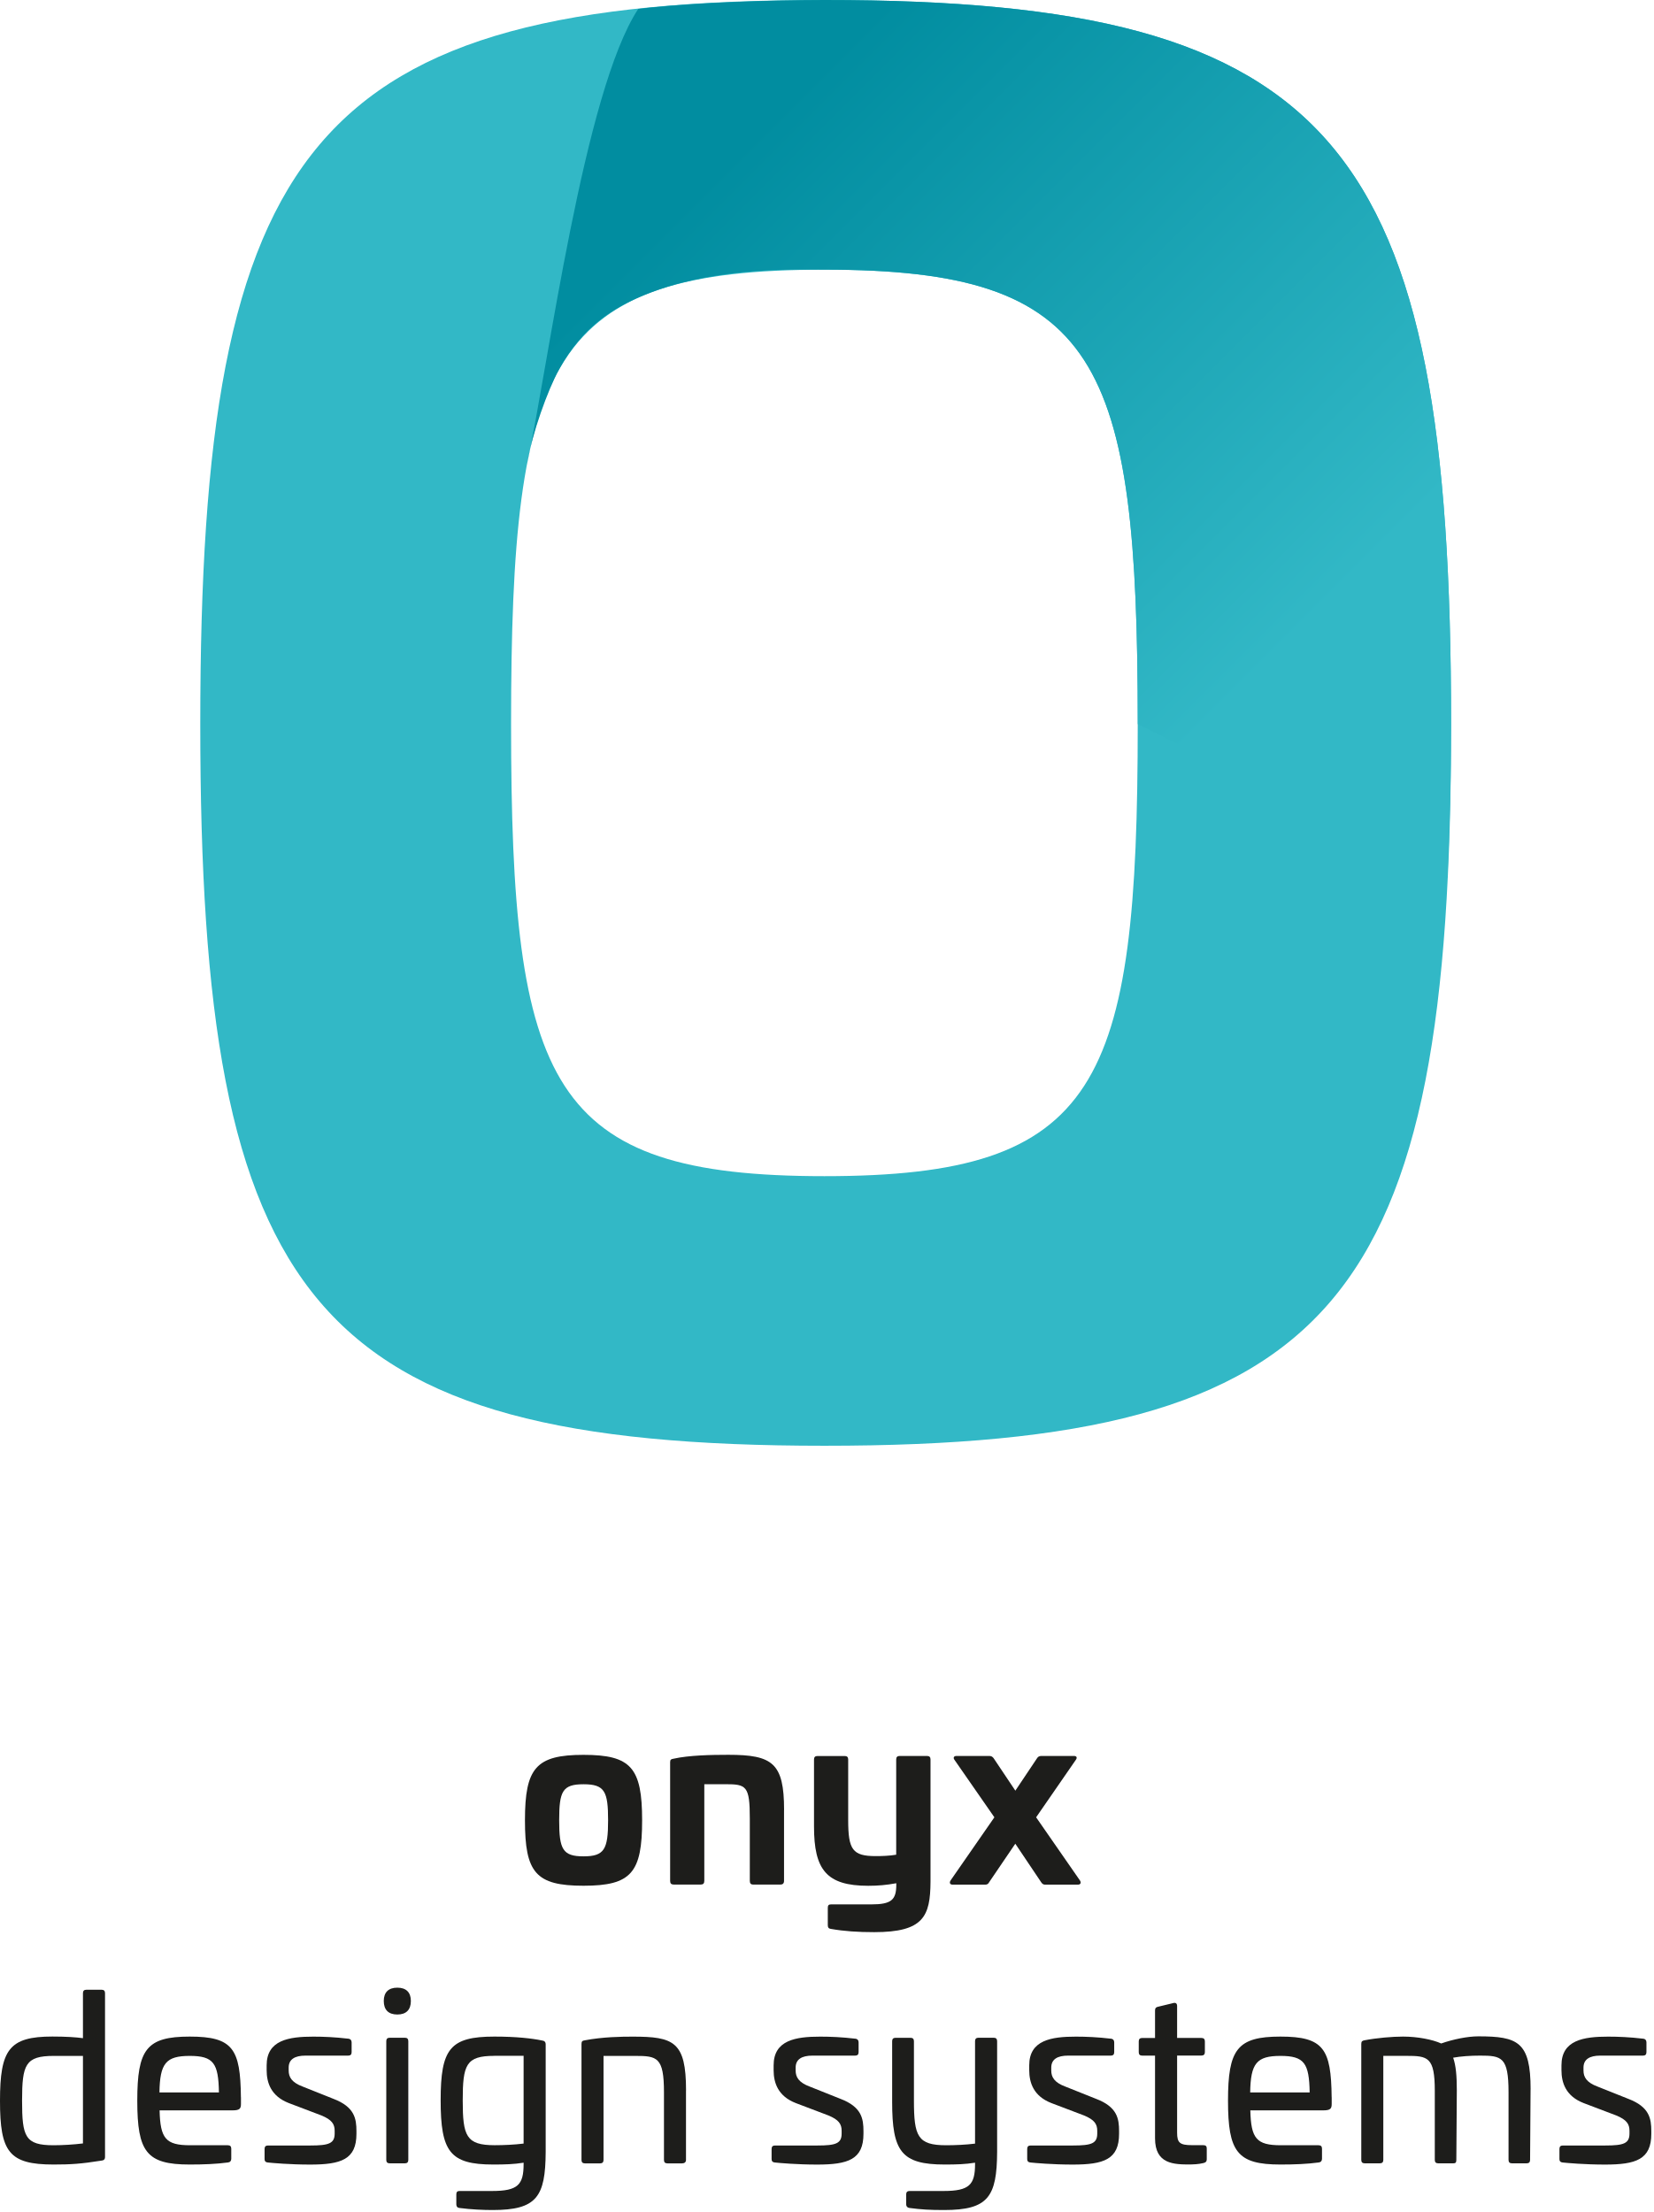
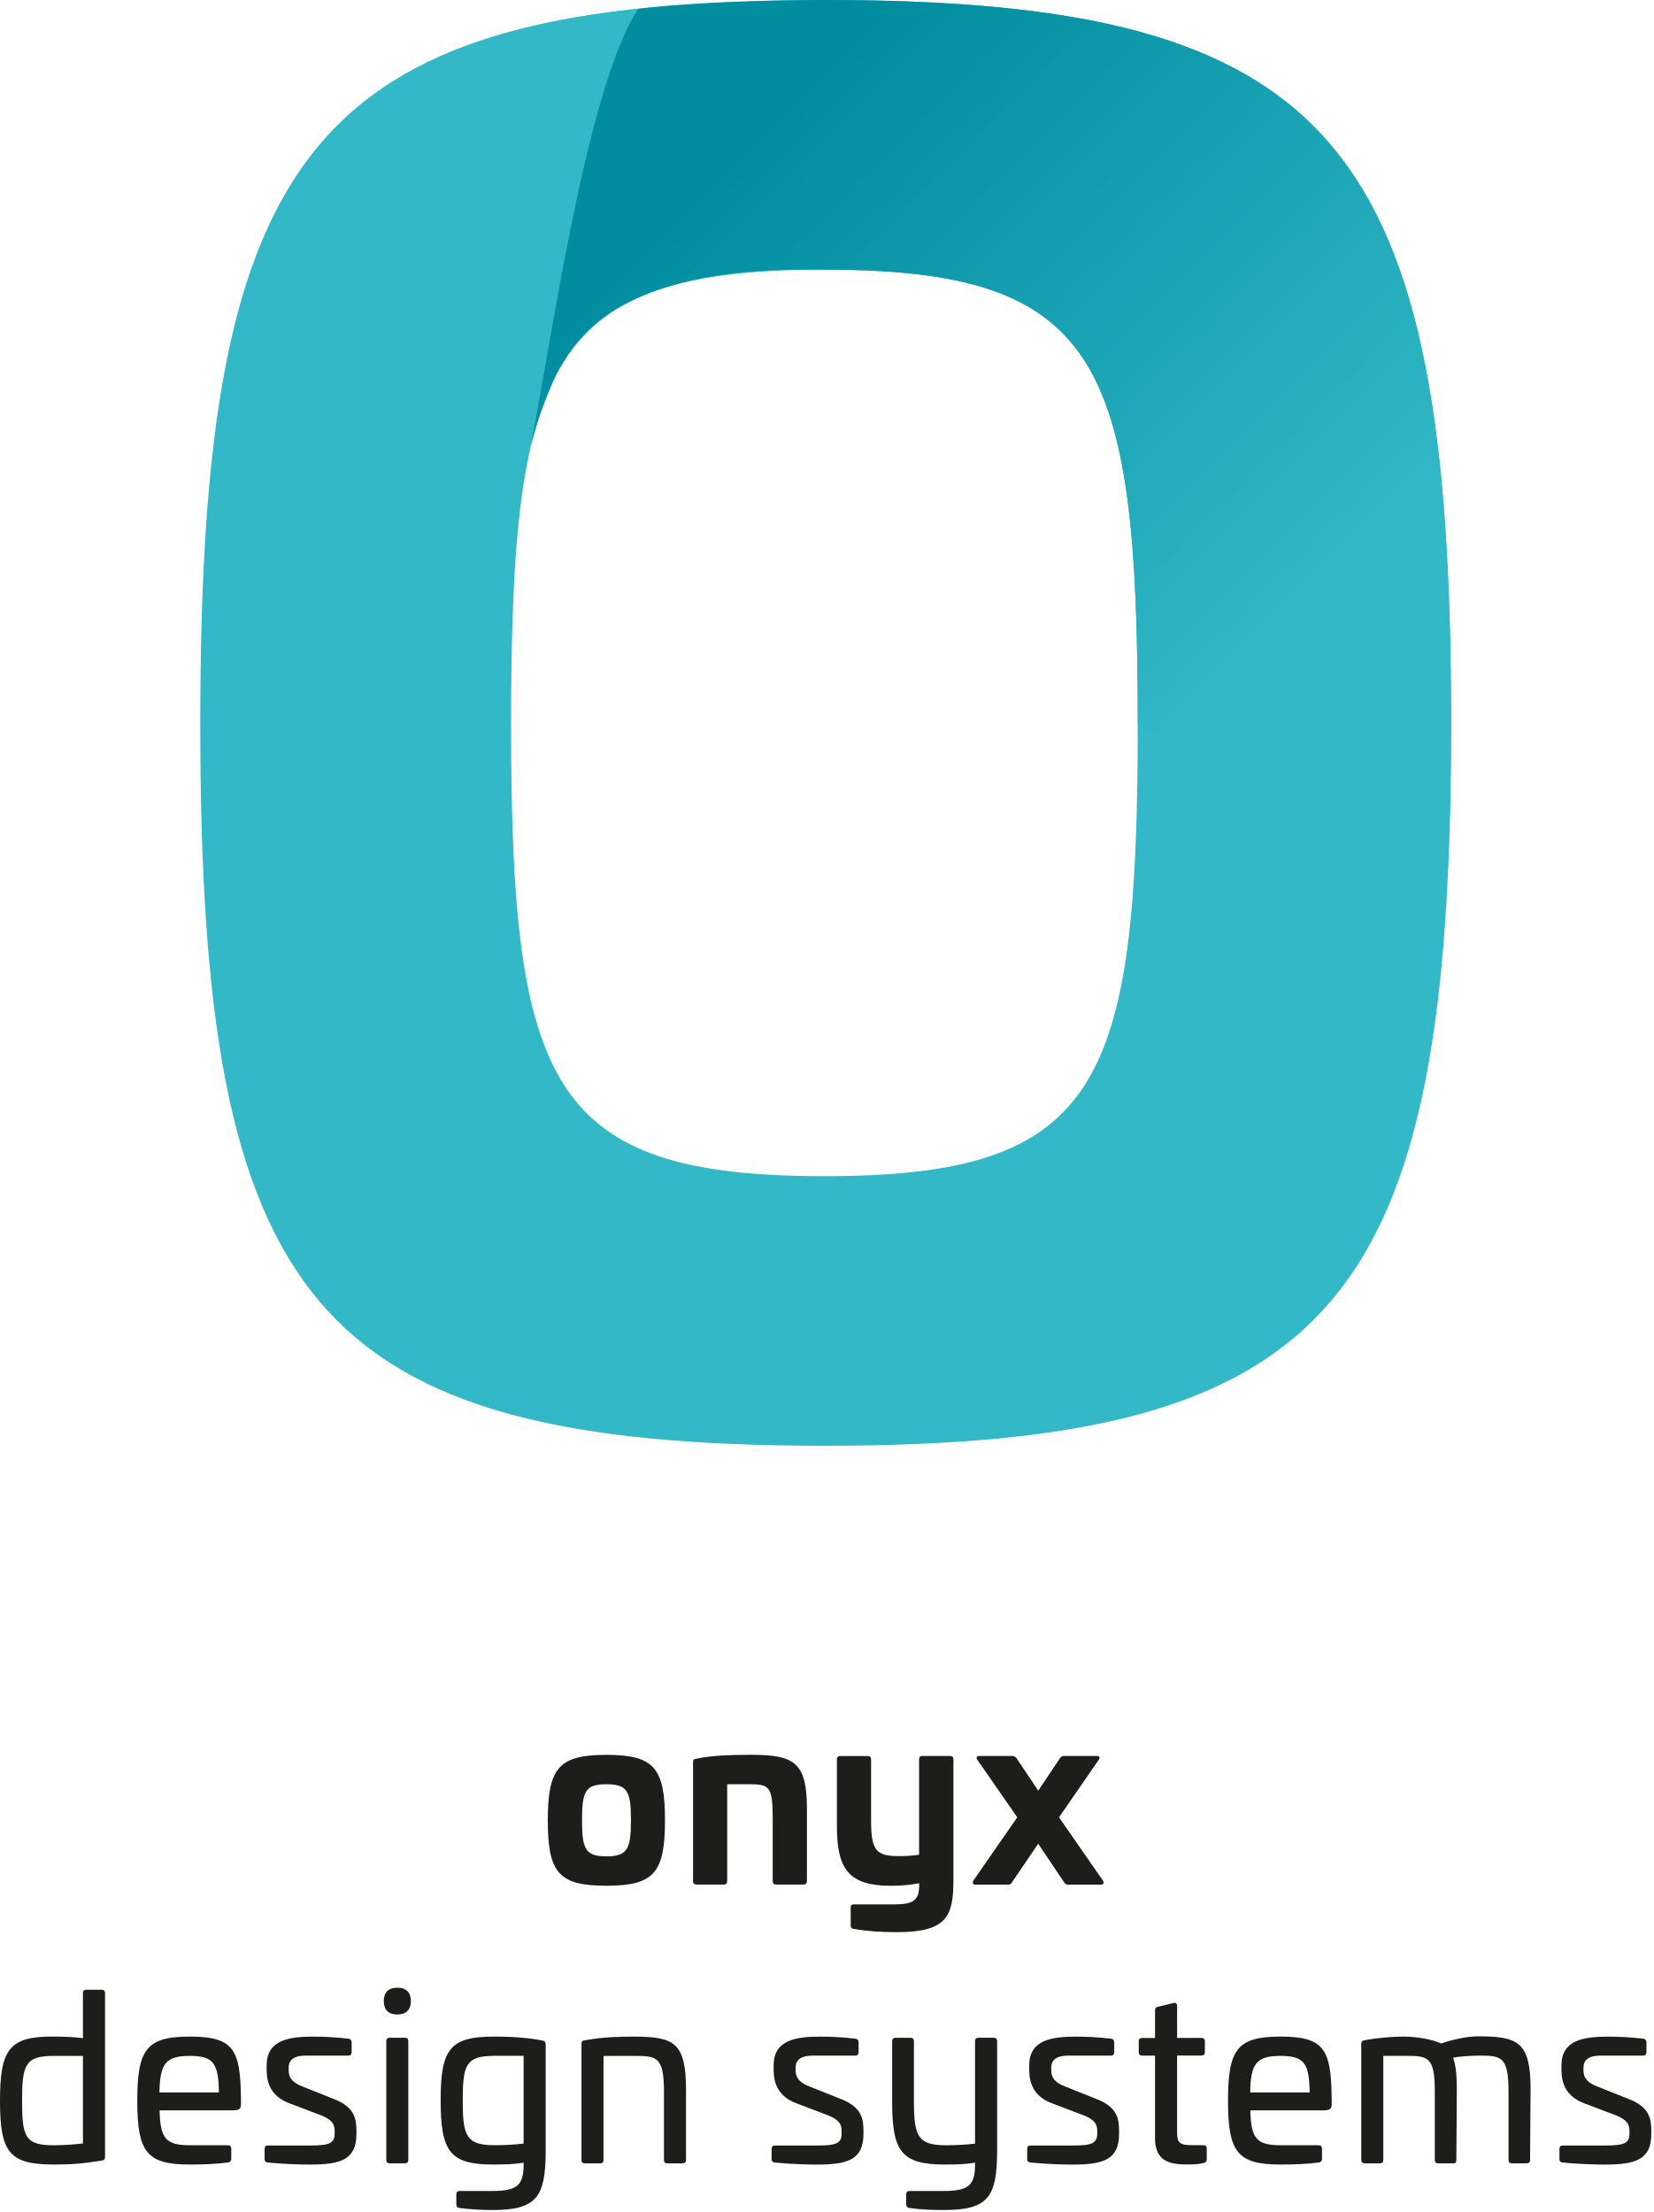
- <svg xmlns="http://www.w3.org/2000/svg" width="100%" height="100%" viewBox="0 0 343 459" version="1.1" xml:space="preserve" style="fill-rule:evenodd;clip-rule:evenodd;stroke-linejoin:round;stroke-miterlimit:2;">
-   <g transform="matrix(1,0,0,1,-32,-32.17)">
-     <g transform="matrix(1,0,0,1,-155.2,-97.2)">
-       <path d="M488.25,279.64C488.25,399.54 464.81,429.37 358.24,429.37C251.66,429.37 228.75,399.53 228.75,279.64C228.75,159.21 251.66,129.37 358.24,129.37C464.8,129.37 488.25,159.21 488.25,279.64ZM293.23,279.64C293.23,354.77 301.22,373.43 358.24,373.43C415.25,373.43 423.24,354.77 423.24,279.64C423.24,203.98 415.24,185.33 358.24,185.33C301.22,185.33 293.23,203.98 293.23,279.64Z" style="fill:rgb(50,184,198);fill-rule:nonzero;" />
-     </g>
-     <g transform="matrix(1,0,0,1,-155.2,-97.2)">
-       <path d="M487.49,311.47C487.98,301.6 488.25,291.11 488.25,279.64C488.25,159.21 464.81,129.37 358.23,129.37C357.12,129.37 335.64,129.37 319.62,131.21C308.36,148.25 300.98,205.04 296.57,225.53C297.57,219.34 300.87,210.27 303.14,206.12C308.12,197 314.88,192.68 323.15,189.72C337.1,184.73 352.78,185.32 358.24,185.32C415.26,185.32 423.25,203.97 423.25,279.63" style="fill:url(#_Linear1);fill-rule:nonzero;" />
-     </g>
-     <g transform="matrix(1,0,0,1,-155.2,-97.2)">
-       <path d="M320.42,507.09C320.42,517.96 318.18,520.67 308.26,520.67C298.34,520.67 296.11,517.95 296.11,507.09C296.11,496.23 298.4,493.51 308.26,493.51C318.12,493.51 320.42,496.18 320.42,507.09ZM303.21,507.09C303.21,513.09 303.92,514.57 308.26,514.57C312.6,514.57 313.36,513.09 313.36,507.09C313.36,501.09 312.65,499.61 308.26,499.61C303.87,499.61 303.21,501.09 303.21,507.09Z" style="fill:rgb(29,29,27);fill-rule:nonzero;" />
-     </g>
-     <g transform="matrix(1,0,0,1,-155.2,-97.2)">
-       <path d="M349.86,504.94L349.86,519.67C349.86,520.2 349.57,520.43 349.1,520.43L343.47,520.43C342.99,520.43 342.76,520.19 342.76,519.67L342.76,506.75C342.76,499.93 342.05,499.6 337.66,499.6L333.32,499.6L333.32,519.66C333.32,520.19 333.08,520.42 332.61,520.42L326.94,520.42C326.46,520.42 326.23,520.18 326.23,519.66L326.23,495.02C326.23,494.45 326.47,494.4 326.94,494.31C330.13,493.59 334.76,493.5 338.33,493.5C347.48,493.5 349.87,495.21 349.87,504.94L349.86,504.94Z" style="fill:rgb(29,29,27);fill-rule:nonzero;" />
-     </g>
-     <g transform="matrix(1,0,0,1,-155.2,-97.2)">
-       <path d="M379.54,493.74C380.02,493.74 380.25,493.98 380.25,494.45L380.25,519.86C380.2,527.01 378.82,530.3 368.57,530.3C365.14,530.3 362.33,530.11 359.61,529.63C359.18,529.58 358.94,529.39 358.94,528.87L358.94,525.25C358.94,524.72 359.13,524.54 359.61,524.54L367.95,524.54C372.15,524.54 373.15,523.59 373.15,520.44L373.15,520.15C371.1,520.53 369.34,520.68 367.33,520.68C358.65,520.68 356.08,517.34 356.08,508.38L356.08,494.46C356.08,493.98 356.32,493.75 356.79,493.75L362.46,493.75C362.94,493.75 363.17,493.99 363.17,494.46L363.17,507.04C363.17,513.19 364.07,514.52 368.89,514.52C370.08,514.52 371.8,514.47 373.13,514.23L373.13,494.45C373.13,493.97 373.37,493.74 373.84,493.74L379.54,493.74Z" style="fill:rgb(29,29,27);fill-rule:nonzero;" />
-     </g>
-     <g transform="matrix(1,0,0,1,-155.2,-97.2)">
-       <path d="M410.03,493.74C410.6,493.74 410.74,494.12 410.36,494.6L402.16,506.47L411.22,519.53C411.56,520.01 411.41,520.44 410.84,520.44L403.98,520.44C403.65,520.44 403.41,520.25 403.22,519.96L397.84,511.95L392.4,519.96C392.26,520.25 392.02,520.44 391.64,520.44L384.82,520.44C384.25,520.44 384.11,520.01 384.44,519.53L393.5,506.47L385.26,494.6C384.88,494.12 385.07,493.74 385.64,493.74L392.46,493.74C392.84,493.74 393.08,493.88 393.32,494.17L397.85,500.94L402.38,494.17C402.57,493.88 402.86,493.74 403.24,493.74L410.06,493.74L410.03,493.74Z" style="fill:rgb(29,29,27);fill-rule:nonzero;" />
-     </g>
-     <g transform="matrix(1,0,0,1,-155.2,-97.2)">
-       <path d="M208.28,542.25C208.76,542.25 208.99,542.49 208.99,542.96L208.99,576.95C208.99,577.48 208.7,577.67 208.23,577.71C204.03,578.38 201.89,578.52 198.31,578.52C189.06,578.52 187.2,575.9 187.2,565.31C187.2,554.72 189.06,551.96 198.07,551.96C200.79,551.96 202.98,552.1 204.41,552.3L204.41,542.96C204.41,542.48 204.65,542.25 205.12,542.25L208.28,542.25ZM198.36,555.98C192.45,555.98 191.78,557.79 191.78,565.27C191.78,572.75 192.4,574.52 198.31,574.52C200.17,574.52 202.5,574.38 204.41,574.14L204.41,555.98L198.36,555.98Z" style="fill:rgb(29,29,27);fill-rule:nonzero;" />
-     </g>
-     <g transform="matrix(1,0,0,1,-155.2,-97.2)">
-       <path d="M237.19,564.56L237.19,565.94C237.19,566.89 236.95,567.28 235.47,567.28L220.31,567.28C220.45,573.1 221.55,574.52 226.65,574.52L234.47,574.52C234.95,574.52 235.18,574.76 235.18,575.23L235.18,577.33C235.18,577.76 234.94,578.04 234.51,578.09C232.08,578.42 229.46,578.52 226.55,578.52C217.59,578.52 215.68,575.9 215.68,565.27C215.68,554.64 217.58,551.97 226.55,551.97C235.52,551.97 237.08,554.5 237.18,564.55L237.19,564.56ZM220.27,563.56L232.62,563.56C232.52,557.51 231.52,555.98 226.57,555.98C221.62,555.98 220.37,557.51 220.28,563.56L220.27,563.56Z" style="fill:rgb(29,29,27);fill-rule:nonzero;" />
-     </g>
-     <g transform="matrix(1,0,0,1,-155.2,-97.2)">
-       <path d="M259.48,552.4C259.91,552.45 260.15,552.74 260.15,553.16L260.15,555.21C260.15,555.69 259.91,555.92 259.44,555.92L250.57,555.92C248.38,555.92 247.09,556.68 247.09,558.4L247.09,559.02C247.09,560.36 247.71,561.5 250.04,562.36L256.38,564.89C260.76,566.56 261.15,568.99 261.15,571.61L261.15,572.14C261.15,577.48 257.96,578.53 251.52,578.53C247.37,578.53 243.61,578.19 242.8,578.1C242.23,578.05 242.09,577.76 242.09,577.38L242.09,575.28C242.09,574.8 242.33,574.57 242.8,574.57L251.62,574.57C255.43,574.57 256.63,574.14 256.63,572.09L256.63,571.52C256.63,570.14 256.06,569.23 253.87,568.33L247.1,565.76C243.43,564.33 242.52,561.56 242.52,558.94L242.52,557.94C242.52,552.7 247.1,551.98 252.2,551.98C254.3,551.98 256.73,552.08 259.49,552.41L259.48,552.4Z" style="fill:rgb(29,29,27);fill-rule:nonzero;" />
-     </g>
-     <g transform="matrix(1,0,0,1,-155.2,-97.2)">
-       <path d="M272.44,544.58C272.44,546.39 271.49,547.39 269.63,547.39C267.77,547.39 266.82,546.39 266.82,544.58C266.82,542.77 267.82,541.82 269.63,541.82C271.44,541.82 272.44,542.77 272.44,544.58ZM271.2,552.21C271.68,552.21 271.91,552.45 271.91,552.92L271.91,577.56C271.91,578.04 271.67,578.27 271.2,578.27L268.05,578.27C267.57,578.27 267.34,578.03 267.34,577.56L267.34,552.92C267.34,552.44 267.58,552.21 268.05,552.21L271.2,552.21Z" style="fill:rgb(29,29,27);fill-rule:nonzero;" />
-     </g>
-     <g transform="matrix(1,0,0,1,-155.2,-97.2)">
-       <path d="M299.65,552.78C300.13,552.83 300.41,553.07 300.41,553.59L300.41,575.9C300.36,585.24 298.55,587.96 289.4,587.96C287.54,587.96 284.97,587.86 282.49,587.53C282.06,587.48 281.87,587.19 281.87,586.77L281.87,584.72C281.87,584.24 282.06,584.01 282.53,584.01L289.3,584.01C294.64,584.01 295.83,582.72 295.83,578.43L295.83,578.14C293.78,578.47 291.92,578.52 289.54,578.52C280.53,578.52 278.62,575.85 278.62,565.17C278.62,554.49 280.57,551.97 289.78,551.97C294.31,551.97 297.6,552.35 299.65,552.78ZM289.73,555.97C283.87,555.97 283.2,557.83 283.2,565.22C283.2,572.61 283.91,574.51 289.83,574.51C291.69,574.51 293.93,574.41 295.83,574.17L295.83,555.96L289.73,555.96L289.73,555.97Z" style="fill:rgb(29,29,27);fill-rule:nonzero;" />
-     </g>
-     <g transform="matrix(1,0,0,1,-155.2,-97.2)">
-       <path d="M329.52,563.13L329.52,577.57C329.52,578.05 329.18,578.28 328.71,578.28L325.66,578.28C325.18,578.28 324.95,578.04 324.95,577.57L324.95,563.51C324.95,556.22 323.52,555.98 318.94,555.98L312.41,555.98L312.41,577.57C312.41,578.05 312.17,578.28 311.7,578.28L308.55,578.28C308.07,578.28 307.84,578.04 307.84,577.57L307.84,553.5C307.84,552.88 308.08,552.83 308.55,552.74C312.27,552.03 316.18,551.98 318.47,551.98C327,551.98 329.53,553.03 329.53,563.14L329.52,563.13Z" style="fill:rgb(29,29,27);fill-rule:nonzero;" />
-     </g>
-     <g transform="matrix(1,0,0,1,-155.2,-97.2)">
-       <path d="M364.67,552.4C365.1,552.45 365.33,552.74 365.33,553.16L365.33,555.21C365.33,555.69 365.09,555.92 364.62,555.92L355.75,555.92C353.56,555.92 352.27,556.68 352.27,558.4L352.27,559.02C352.27,560.36 352.89,561.5 355.23,562.36L361.57,564.89C365.96,566.56 366.34,568.99 366.34,571.61L366.34,572.14C366.34,577.48 363.15,578.53 356.71,578.53C352.56,578.53 348.8,578.19 347.99,578.1C347.42,578.05 347.28,577.76 347.28,577.38L347.28,575.28C347.28,574.8 347.52,574.57 347.99,574.57L356.81,574.57C360.62,574.57 361.81,574.14 361.81,572.09L361.81,571.52C361.81,570.14 361.24,569.23 359.05,568.33L352.28,565.76C348.61,564.33 347.7,561.56 347.7,558.94L347.7,557.94C347.7,552.7 352.28,551.98 357.38,551.98C359.48,551.98 361.91,552.08 364.67,552.41L364.67,552.4Z" style="fill:rgb(29,29,27);fill-rule:nonzero;" />
-     </g>
-     <g transform="matrix(1,0,0,1,-155.2,-97.2)">
-       <path d="M393.36,552.21C393.84,552.21 394.07,552.45 394.07,552.92L394.07,575.9C394.02,585.24 392.21,587.96 383.06,587.96C380.11,587.96 378.34,587.86 375.87,587.53C375.44,587.48 375.2,587.19 375.2,586.77L375.2,584.72C375.2,584.24 375.44,584.01 375.91,584.01L382.96,584.01C388.3,584.01 389.49,582.72 389.49,578.43L389.49,578.14C387.44,578.47 385.58,578.52 383.2,578.52C374.19,578.52 372.29,575.8 372.29,565.51L372.29,552.93C372.29,552.45 372.53,552.22 373,552.22L376.1,552.22C376.58,552.22 376.81,552.46 376.81,552.93L376.81,565.23C376.81,572.66 377.57,574.52 383.49,574.52C385.35,574.52 387.59,574.42 389.49,574.18L389.49,552.92C389.49,552.44 389.73,552.21 390.2,552.21L393.36,552.21Z" style="fill:rgb(29,29,27);fill-rule:nonzero;" />
-     </g>
-     <g transform="matrix(1,0,0,1,-155.2,-97.2)">
-       <path d="M417.7,552.4C418.13,552.45 418.36,552.74 418.36,553.16L418.36,555.21C418.36,555.69 418.12,555.92 417.65,555.92L408.78,555.92C406.59,555.92 405.3,556.68 405.3,558.4L405.3,559.02C405.3,560.36 405.92,561.5 408.26,562.36L414.6,564.89C418.99,566.56 419.37,568.99 419.37,571.61L419.37,572.14C419.37,577.48 416.18,578.53 409.74,578.53C405.59,578.53 401.83,578.19 401.02,578.1C400.45,578.05 400.31,577.76 400.31,577.38L400.31,575.28C400.31,574.8 400.55,574.57 401.02,574.57L409.84,574.57C413.65,574.57 414.84,574.14 414.84,572.09L414.84,571.52C414.84,570.14 414.27,569.23 412.08,568.33L405.31,565.76C401.64,564.33 400.73,561.56 400.73,558.94L400.73,557.94C400.73,552.7 405.31,551.98 410.41,551.98C412.51,551.98 414.94,552.08 417.7,552.41L417.7,552.4Z" style="fill:rgb(29,29,27);fill-rule:nonzero;" />
-     </g>
-     <g transform="matrix(1,0,0,1,-155.2,-97.2)">
-       <path d="M430.6,545.01C431.13,544.87 431.41,545.11 431.41,545.63L431.41,552.25L436.41,552.25C436.94,552.25 437.17,552.49 437.17,552.96L437.17,555.2C437.17,555.68 436.93,555.91 436.41,555.91L431.41,555.91L431.41,571.92C431.41,574.02 431.98,574.5 434.51,574.5L436.8,574.5C437.33,574.5 437.56,574.69 437.56,575.17L437.56,577.46C437.56,577.89 437.32,578.13 436.84,578.22C435.89,578.46 434.6,578.51 434.17,578.51C430.74,578.51 426.83,578.46 426.83,573.08L426.83,555.92L424.16,555.92C423.68,555.92 423.45,555.68 423.45,555.21L423.45,552.97C423.45,552.49 423.69,552.26 424.16,552.26L426.83,552.26L426.83,546.54C426.83,546.06 427.02,545.87 427.45,545.78L430.59,545.02L430.6,545.01Z" style="fill:rgb(29,29,27);fill-rule:nonzero;" />
-     </g>
-     <g transform="matrix(1,0,0,1,-155.2,-97.2)">
-       <path d="M463.48,564.56L463.48,565.94C463.48,566.89 463.24,567.28 461.76,567.28L446.6,567.28C446.74,573.1 447.84,574.52 452.94,574.52L460.76,574.52C461.24,574.52 461.47,574.76 461.47,575.23L461.47,577.33C461.47,577.76 461.23,578.04 460.8,578.09C458.37,578.42 455.75,578.52 452.84,578.52C443.88,578.52 441.97,575.9 441.97,565.27C441.97,554.64 443.87,551.97 452.84,551.97C461.81,551.97 463.37,554.5 463.47,564.55L463.48,564.56ZM446.56,563.56L458.91,563.56C458.81,557.51 457.81,555.98 452.86,555.98C447.91,555.98 446.66,557.51 446.57,563.56L446.56,563.56Z" style="fill:rgb(29,29,27);fill-rule:nonzero;" />
-     </g>
-     <g transform="matrix(1,0,0,1,-155.2,-97.2)">
-       <path d="M504.74,562.93L504.64,577.56C504.64,578.04 504.4,578.27 503.93,578.27L500.88,578.27C500.4,578.27 500.17,578.03 500.17,577.56L500.17,563.5C500.17,556.21 498.74,555.92 494.26,555.92C492.31,555.92 490.26,556.06 488.68,556.35C489.25,557.97 489.44,560.07 489.44,563.12L489.34,577.56C489.34,578.13 489.15,578.27 488.72,578.27L485.58,578.27C485.1,578.27 484.87,578.03 484.87,577.56L484.87,563.21C484.87,556.2 483.44,555.97 478.96,555.97L474.19,555.97L474.19,577.56C474.19,578.04 473.95,578.27 473.47,578.27L470.33,578.27C469.85,578.27 469.62,578.03 469.62,577.56L469.62,553.49C469.62,552.92 469.86,552.82 470.33,552.73C472.81,552.25 476.1,551.97 478.29,551.97C481.29,551.97 484.44,552.59 486.2,553.4C488.63,552.54 491.68,551.92 493.88,551.92C502.12,551.92 504.75,553.06 504.75,562.93L504.74,562.93Z" style="fill:rgb(29,29,27);fill-rule:nonzero;" />
-     </g>
-     <g transform="matrix(1,0,0,1,-155.2,-97.2)">
-       <path d="M528.12,552.4C528.55,552.45 528.78,552.74 528.78,553.16L528.78,555.21C528.78,555.69 528.54,555.92 528.07,555.92L519.2,555.92C517.01,555.92 515.72,556.68 515.72,558.4L515.72,559.02C515.72,560.36 516.34,561.5 518.68,562.36L525.02,564.89C529.41,566.56 529.79,568.99 529.79,571.61L529.79,572.14C529.79,577.48 526.6,578.53 520.16,578.53C516.01,578.53 512.25,578.19 511.44,578.1C510.87,578.05 510.73,577.76 510.73,577.38L510.73,575.28C510.73,574.8 510.97,574.57 511.44,574.57L520.26,574.57C524.07,574.57 525.26,574.14 525.26,572.09L525.26,571.52C525.26,570.14 524.69,569.23 522.5,568.33L515.73,565.76C512.06,564.33 511.15,561.56 511.15,558.94L511.15,557.94C511.15,552.7 515.73,551.98 520.83,551.98C522.93,551.98 525.36,552.08 528.12,552.41L528.12,552.4Z" style="fill:rgb(29,29,27);fill-rule:nonzero;" />
-     </g>
-   </g>
+ <svg xmlns="http://www.w3.org/2000/svg" xml:space="preserve" style="fill-rule:evenodd;clip-rule:evenodd;stroke-linejoin:round;stroke-miterlimit:2" viewBox="0 0 343 459">
+   <path d="M488.25 279.64c0 119.9-23.44 149.73-130.01 149.73-106.58 0-129.49-29.84-129.49-149.73 0-120.43 22.91-150.27 129.49-150.27 106.56 0 130.01 29.84 130.01 150.27m-195.02 0c0 75.13 7.99 93.79 65.01 93.79 57.01 0 65-18.66 65-93.79 0-75.66-8-94.31-65-94.31-57.02 0-65.01 18.65-65.01 94.31" style="fill:#32b8c6;fill-rule:nonzero" transform="translate(-187.2 -129.37)" />
+   <path d="M487.49 311.47c.49-9.87.76-20.36.76-31.83 0-120.43-23.44-150.27-130.02-150.27-1.11 0-22.59 0-38.61 1.84-11.26 17.04-18.64 73.83-23.05 94.32 1-6.19 4.3-15.26 6.57-19.41 4.98-9.12 11.74-13.44 20.01-16.4 13.95-4.99 29.63-4.4 35.09-4.4 57.02 0 65.01 18.65 65.01 94.31" style="fill:url(#a);fill-rule:nonzero" transform="translate(-187.2 -129.37)" />
+   <path d="M325.16 507.09c0 10.87-2.24 13.58-12.16 13.58s-12.15-2.72-12.15-13.58 2.29-13.58 12.15-13.58 12.16 2.67 12.16 13.58m-17.21 0c0 6 .71 7.48 5.05 7.48s5.1-1.48 5.1-7.48-.71-7.48-5.1-7.48-5.05 1.48-5.05 7.48m46.66-2.15v14.73c0 .53-.29.76-.76.76h-5.63c-.48 0-.71-.24-.71-.76v-12.92c0-6.82-.71-7.15-5.1-7.15h-4.34v20.06c0 .53-.24.76-.71.76h-5.67c-.48 0-.71-.24-.71-.76v-24.64c0-.57.24-.62.71-.71 3.19-.72 7.82-.81 11.39-.81 9.15 0 11.54 1.71 11.54 11.44zm29.68-11.2c.48 0 .71.24.71.71v25.41c-.05 7.15-1.43 10.44-11.68 10.44-3.43 0-6.24-.19-8.96-.67-.43-.05-.67-.24-.67-.76v-3.62c0-.53.19-.71.67-.71h8.34c4.2 0 5.2-.95 5.2-4.1v-.29c-2.05.38-3.81.53-5.82.53-8.68 0-11.25-3.34-11.25-12.3v-13.92c0-.48.24-.71.71-.71h5.67c.48 0 .71.24.71.71v12.58c0 6.15.9 7.48 5.72 7.48 1.19 0 2.91-.05 4.24-.29v-19.78c0-.48.24-.71.71-.71zm30.49 0c.57 0 .71.38.33.86l-8.2 11.87 9.06 13.06c.34.48.19.91-.38.91h-6.86c-.33 0-.57-.19-.76-.48l-5.38-8.01-5.44 8.01c-.14.29-.38.48-.76.48h-6.82c-.57 0-.71-.43-.38-.91l9.06-13.06-8.24-11.87c-.38-.48-.19-.86.38-.86h6.82c.38 0 .62.14.86.43l4.53 6.77 4.53-6.77c.19-.29.48-.43.86-.43h6.82zm-206.5 48.51c.48 0 .71.24.71.71v33.99c0 .53-.29.72-.76.76-4.2.67-6.34.81-9.92.81-9.25 0-11.11-2.62-11.11-13.21s1.86-13.35 10.87-13.35c2.72 0 4.91.14 6.34.34v-9.34c0-.48.24-.71.71-.71zm-9.92 13.73c-5.91 0-6.58 1.81-6.58 9.29s.62 9.25 6.53 9.25c1.86 0 4.19-.14 6.1-.38v-18.16zm38.83 8.58v1.38c0 .95-.24 1.34-1.72 1.34h-15.16c.14 5.82 1.24 7.24 6.34 7.24h7.82c.48 0 .71.24.71.71v2.1c0 .43-.24.71-.67.76-2.43.33-5.05.43-7.96.43-8.96 0-10.87-2.62-10.87-13.25s1.9-13.3 10.87-13.3 10.53 2.53 10.63 12.58zm-16.92-1h12.35c-.1-6.05-1.1-7.58-6.05-7.58s-6.2 1.53-6.29 7.58zm39.21-11.16c.43.05.67.34.67.76v2.05c0 .48-.24.71-.71.71h-8.87c-2.19 0-3.48.76-3.48 2.48v.62c0 1.34.62 2.48 2.95 3.34l6.34 2.53c4.38 1.67 4.77 4.1 4.77 6.72v.53c0 5.34-3.19 6.39-9.63 6.39-4.15 0-7.91-.34-8.72-.43-.57-.05-.71-.34-.71-.72v-2.1c0-.48.24-.71.71-.71h8.82c3.81 0 5.01-.43 5.01-2.48v-.57c0-1.38-.57-2.29-2.76-3.19l-6.77-2.57c-3.67-1.43-4.58-4.2-4.58-6.82v-1c0-5.24 4.58-5.96 9.68-5.96 2.1 0 4.53.1 7.29.43zm12.96-7.82c0 1.81-.95 2.81-2.81 2.81s-2.81-1-2.81-2.81 1-2.76 2.81-2.76 2.81.95 2.81 2.76m-1.24 7.63c.48 0 .71.24.71.71v24.64c0 .48-.24.71-.71.71h-3.15c-.48 0-.71-.24-.71-.71v-24.64c0-.48.24-.71.71-.71zm28.45.57c.48.05.76.29.76.81v22.31c-.05 9.34-1.86 12.06-11.01 12.06-1.86 0-4.43-.1-6.91-.43-.43-.05-.62-.34-.62-.76v-2.05c0-.48.19-.71.66-.71h6.77c5.34 0 6.53-1.29 6.53-5.58v-.29c-2.05.33-3.91.38-6.29.38-9.01 0-10.92-2.67-10.92-13.35s1.95-13.2 11.16-13.2c4.53 0 7.82.38 9.87.81m-9.92 3.19c-5.86 0-6.53 1.86-6.53 9.25s.71 9.29 6.63 9.29c1.86 0 4.1-.1 6-.34v-18.21h-6.1zm39.79 7.16v14.44c0 .48-.34.71-.81.71h-3.05c-.48 0-.71-.24-.71-.71v-14.06c0-7.29-1.43-7.53-6.01-7.53h-6.53v21.59c0 .48-.24.71-.71.71h-3.15c-.48 0-.71-.24-.71-.71V553.5c0-.62.24-.67.71-.76 3.72-.71 7.63-.76 9.92-.76 8.53 0 11.06 1.05 11.06 11.16zm35.15-10.73c.43.05.66.34.66.76v2.05c0 .48-.24.71-.71.71h-8.87c-2.19 0-3.48.76-3.48 2.48v.62c0 1.34.62 2.48 2.96 3.34l6.34 2.53c4.39 1.67 4.77 4.1 4.77 6.72v.53c0 5.34-3.19 6.39-9.63 6.39-4.15 0-7.91-.34-8.72-.43-.57-.05-.71-.34-.71-.72v-2.1c0-.48.24-.71.71-.71h8.82c3.81 0 5-.43 5-2.48v-.57c0-1.38-.57-2.29-2.76-3.19l-6.77-2.57c-3.67-1.43-4.58-4.2-4.58-6.82v-1c0-5.24 4.58-5.96 9.68-5.96 2.1 0 4.53.1 7.29.43zm28.69-.19c.48 0 .71.24.71.71v22.98c-.05 9.34-1.86 12.06-11.01 12.06-2.95 0-4.72-.1-7.19-.43-.43-.05-.67-.34-.67-.76v-2.05c0-.48.24-.71.71-.71h7.05c5.34 0 6.53-1.29 6.53-5.58v-.29c-2.05.33-3.91.38-6.29.38-9.01 0-10.91-2.72-10.91-13.01v-12.58c0-.48.24-.71.71-.71h3.1c.48 0 .71.24.71.71v12.3c0 7.43.76 9.29 6.68 9.29 1.86 0 4.1-.1 6-.34v-21.26c0-.48.24-.71.71-.71zm24.34.19c.43.05.66.34.66.76v2.05c0 .48-.24.71-.71.71h-8.87c-2.19 0-3.48.76-3.48 2.48v.62c0 1.34.62 2.48 2.96 3.34l6.34 2.53c4.39 1.67 4.77 4.1 4.77 6.72v.53c0 5.34-3.19 6.39-9.63 6.39-4.15 0-7.91-.34-8.72-.43-.57-.05-.71-.34-.71-.72v-2.1c0-.48.24-.71.71-.71h8.82c3.81 0 5-.43 5-2.48v-.57c0-1.38-.57-2.29-2.76-3.19l-6.77-2.57c-3.67-1.43-4.58-4.2-4.58-6.82v-1c0-5.24 4.58-5.96 9.68-5.96 2.1 0 4.53.1 7.29.43zm12.9-7.39c.53-.14.81.1.81.62v6.62h5c.53 0 .76.24.76.71v2.24c0 .48-.24.71-.76.71h-5v16.01c0 2.1.57 2.58 3.1 2.58h2.29c.53 0 .76.19.76.67v2.29c0 .43-.24.67-.72.76-.95.24-2.24.29-2.67.29-3.43 0-7.34-.05-7.34-5.43v-17.16h-2.67c-.48 0-.71-.24-.71-.71v-2.24c0-.48.24-.71.71-.71h2.67v-5.72c0-.48.19-.67.62-.76l3.14-.76zm32.88 19.55v1.38c0 .95-.24 1.34-1.72 1.34H446.6c.14 5.82 1.24 7.24 6.34 7.24h7.82c.48 0 .71.24.71.71v2.1c0 .43-.24.71-.67.76-2.43.33-5.05.43-7.96.43-8.96 0-10.87-2.62-10.87-13.25s1.9-13.3 10.87-13.3 10.53 2.53 10.63 12.58zm-16.92-1h12.35c-.1-6.05-1.1-7.58-6.05-7.58s-6.2 1.53-6.29 7.58zm58.18-.63-.1 14.63c0 .48-.24.71-.71.71h-3.05c-.48 0-.71-.24-.71-.71V563.5c0-7.29-1.43-7.58-5.91-7.58-1.95 0-4 .14-5.58.43.57 1.62.76 3.72.76 6.77l-.1 14.44c0 .57-.19.71-.62.71h-3.14c-.48 0-.71-.24-.71-.71v-14.35c0-7.01-1.43-7.24-5.91-7.24h-4.77v21.59c0 .48-.24.71-.72.71h-3.14c-.48 0-.71-.24-.71-.71v-24.07c0-.57.24-.67.71-.76 2.48-.48 5.77-.76 7.96-.76 3 0 6.15.62 7.91 1.43 2.43-.86 5.48-1.48 7.68-1.48 8.24 0 10.87 1.14 10.87 11.01zm23.38-10.53c.43.05.66.34.66.76v2.05c0 .48-.24.71-.71.71h-8.87c-2.19 0-3.48.76-3.48 2.48v.62c0 1.34.62 2.48 2.96 3.34l6.34 2.53c4.39 1.67 4.77 4.1 4.77 6.72v.53c0 5.34-3.19 6.39-9.63 6.39-4.15 0-7.91-.34-8.72-.43-.57-.05-.71-.34-.71-.72v-2.1c0-.48.24-.71.71-.71h8.82c3.81 0 5-.43 5-2.48v-.57c0-1.38-.57-2.29-2.76-3.19l-6.77-2.57c-3.67-1.43-4.58-4.2-4.58-6.82v-1c0-5.24 4.58-5.96 9.68-5.96 2.1 0 4.53.1 7.29.43z" style="fill:#1d1d1b;fill-rule:nonzero" transform="translate(-187.2 -129.37)" />
  <defs>
-     <linearGradient id="_Linear1" x1="0" y1="0" x2="1" y2="0" gradientUnits="userSpaceOnUse" gradientTransform="matrix(174.06,174.06,-174.06,174.06,319.22,131.63)">
-       <stop offset="0" style="stop-color:rgb(1,141,160);stop-opacity:1" />
-       <stop offset="0.14" style="stop-color:rgb(1,141,160);stop-opacity:1" />
-       <stop offset="0.77" style="stop-color:rgb(50,184,198);stop-opacity:1" />
-       <stop offset="1" style="stop-color:rgb(50,184,198);stop-opacity:1" />
+     <linearGradient id="a" x1="0" x2="1" y1="0" y2="0" gradientTransform="rotate(45 .723 451.15)scale(246.16)" gradientUnits="userSpaceOnUse">
+       <stop offset="0" style="stop-color:#018da0;stop-opacity:1" />
+       <stop offset=".14" style="stop-color:#018da0;stop-opacity:1" />
+       <stop offset=".77" style="stop-color:#32b8c6;stop-opacity:1" />
+       <stop offset="1" style="stop-color:#32b8c6;stop-opacity:1" />
    </linearGradient>
  </defs>
</svg>
